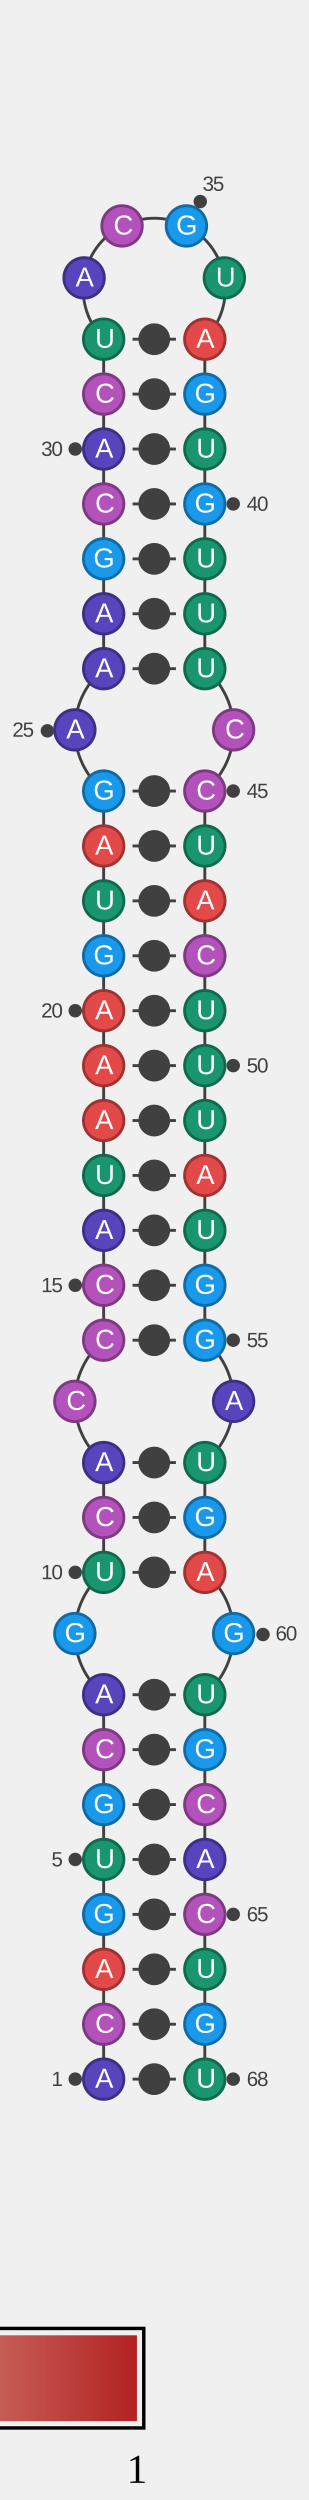
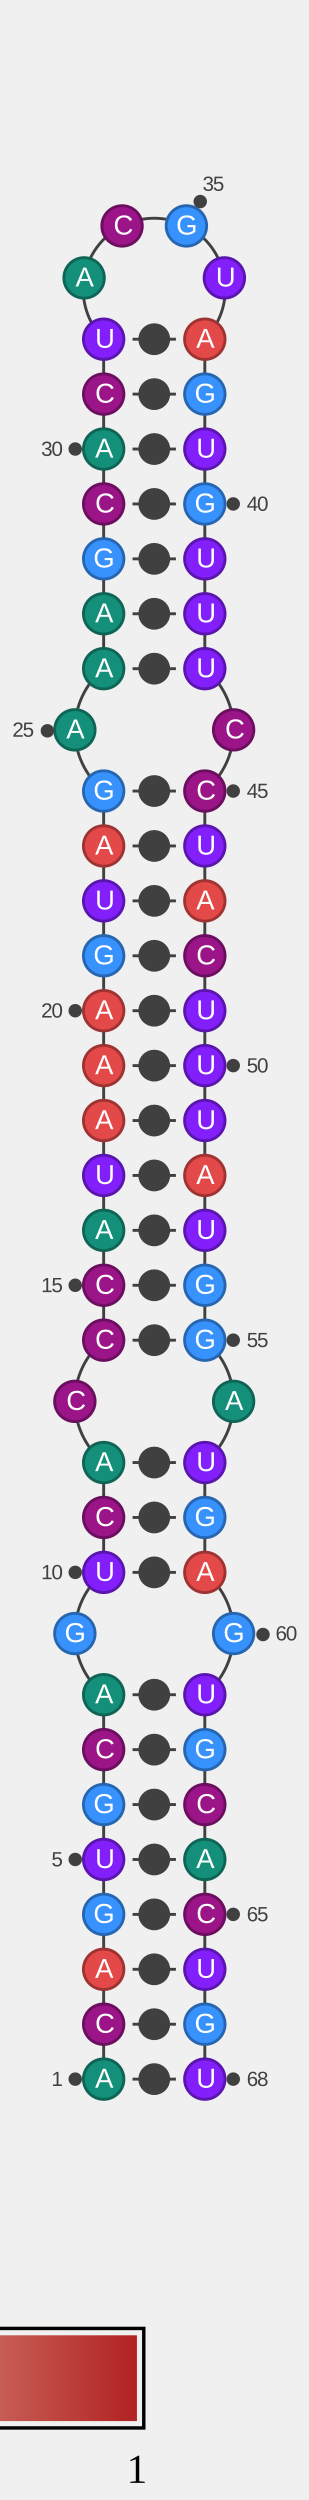
<svg xmlns="http://www.w3.org/2000/svg" width="89.905" height="728.615" viewBox="0 0 89.905 728.615">
  <path d="M 30.211 493.922 A 23.135 23.135 180 0 1 21.817 476.092" stroke="#404040" stroke-width="0.842" fill="none" />
  <path d="M 21.817 476.092 A 23.135 23.135 129.582 0 1 30.211 458.261" stroke="#404040" stroke-width="0.842" fill="none" />
  <path d="M 59.693 458.261 A 23.135 23.135 50.418 0 1 68.087 476.092" stroke="#404040" stroke-width="0.842" fill="none" />
  <path d="M 68.087 476.092 A 23.135 23.135 309.582 0 1 59.693 493.922" stroke="#404040" stroke-width="0.842" fill="none" />
  <g>
-     <circle cx="21.817" cy="476.092" r="5.896" stroke="#106ba5" stroke-width="0.842" fill="#1899ec" />
+     <circle cx="21.817" cy="476.092" r="5.896" stroke="#2666b1" stroke-width="0.842" fill="#3792fd" />
    <text x="18.817" y="478.592" style="fill:#ffffff;font-family:Arial;font-size:8;">G</text>
  </g>
  <g>
-     <circle cx="68.087" cy="476.092" r="5.896" stroke="#106ba5" stroke-width="0.842" fill="#1899ec" />
+     <circle cx="68.087" cy="476.092" r="5.896" stroke="#2666b1" stroke-width="0.842" fill="#3792fd" />
    <text x="65.087" y="478.592" style="fill:#ffffff;font-family:Arial;font-size:8;">G</text>
  </g>
  <g>
    <text x="80.301" y="478.092" style="fill:#404040;font-family:Arial;font-size:6;">6</text>
  </g>
  <g>
    <text x="83.301" y="478.092" style="fill:#404040;font-family:Arial;font-size:6;">0</text>
  </g>
  <g>
    <circle cx="76.651" cy="476.372" r="1.965" stroke-width="0.0" fill="#404040" />
  </g>
  <path d="M 30.211 426.252 A 23.135 23.135 180 0 1 21.817 408.422" stroke="#404040" stroke-width="0.842" fill="none" />
  <path d="M 21.817 408.422 A 23.135 23.135 180.0 0 1 30.211 390.591" stroke="#404040" stroke-width="0.842" fill="none" />
  <path d="M 59.693 390.591 A 23.135 23.135 50.418 0 1 68.087 408.422" stroke="#404040" stroke-width="0.842" fill="none" />
  <path d="M 68.087 408.422 A 23.135 23.135 0.0 0 1 59.693 426.252" stroke="#404040" stroke-width="0.842" fill="none" />
  <g>
-     <circle cx="21.817" cy="408.422" r="5.896" stroke="#7d3982" stroke-width="0.842" fill="#b352ba" />
+     <circle cx="21.817" cy="408.422" r="5.896" stroke="#6c0e5f" stroke-width="0.842" fill="#9b1589" />
    <text x="19.317" y="410.922" style="fill:#ffffff;font-family:Arial;font-size:8;">C</text>
  </g>
  <g>
-     <circle cx="68.087" cy="408.422" r="5.896" stroke="#3d2f83" stroke-width="0.842" fill="#5844bc" />
+     <circle cx="68.087" cy="408.422" r="5.896" stroke="#0e6455" stroke-width="0.842" fill="#14907a" />
    <text x="65.587" y="410.922" style="fill:#ffffff;font-family:Arial;font-size:8;">A</text>
  </g>
  <path d="M 30.211 230.546 A 23.135 23.135 180.0 0 1 21.817 212.716" stroke="#404040" stroke-width="0.842" fill="none" />
  <path d="M 21.817 212.716 A 23.135 23.135 129.582 0 1 30.211 194.885" stroke="#404040" stroke-width="0.842" fill="none" />
  <path d="M 59.693 194.885 A 23.135 23.135 50.418 0 1 68.087 212.716" stroke="#404040" stroke-width="0.842" fill="none" />
  <path d="M 68.087 212.716 A 23.135 23.135 309.582 0 1 59.693 230.546" stroke="#404040" stroke-width="0.842" fill="none" />
  <g>
-     <circle cx="21.817" cy="212.716" r="5.896" stroke="#3d2f83" stroke-width="0.842" fill="#5844bc" />
+     <circle cx="21.817" cy="212.716" r="5.896" stroke="#0e6455" stroke-width="0.842" fill="#14907a" />
    <text x="19.317" y="215.216" style="fill:#ffffff;font-family:Arial;font-size:8;">A</text>
  </g>
  <g>
    <text x="6.603" y="214.716" style="fill:#404040;font-family:Arial;font-size:6;">5</text>
  </g>
  <g>
    <text x="3.603" y="214.716" style="fill:#404040;font-family:Arial;font-size:6;">2</text>
  </g>
  <g>
    <circle cx="13.815" cy="212.996" r="1.965" stroke-width="0.0" fill="#404040" />
  </g>
  <g>
-     <circle cx="68.087" cy="212.716" r="5.896" stroke="#7d3982" stroke-width="0.842" fill="#b352ba" />
+     <circle cx="68.087" cy="212.716" r="5.896" stroke="#6c0e5f" stroke-width="0.842" fill="#9b1589" />
    <text x="65.587" y="215.216" style="fill:#ffffff;font-family:Arial;font-size:8;">C</text>
  </g>
  <path d="M 30.211 98.858 A 20.709 20.709 170.771 0 1 24.511 80.991" stroke="#404040" stroke-width="0.842" fill="none" />
  <path d="M 24.511 80.991 A 20.709 20.709 170.771 0 1 35.575 65.847" stroke="#404040" stroke-width="0.842" fill="none" />
  <path d="M 35.575 65.847 A 20.709 20.709 116.924 0 1 54.33 65.847" stroke="#404040" stroke-width="0.842" fill="none" />
  <path d="M 54.33 65.847 A 20.709 20.709 63.076 0 1 65.394 80.991" stroke="#404040" stroke-width="0.842" fill="none" />
  <path d="M 65.394 80.991 A 20.709 20.709 9.229 0 1 59.693 98.858" stroke="#404040" stroke-width="0.842" fill="none" />
  <g>
-     <circle cx="24.511" cy="80.991" r="5.896" stroke="#3d2f83" stroke-width="0.842" fill="#5844bc" />
+     <circle cx="24.511" cy="80.991" r="5.896" stroke="#0e6455" stroke-width="0.842" fill="#14907a" />
    <text x="22.011" y="83.491" style="fill:#ffffff;font-family:Arial;font-size:8;">A</text>
  </g>
  <g>
-     <circle cx="35.575" cy="65.847" r="5.896" stroke="#7d3982" stroke-width="0.842" fill="#b352ba" />
+     <circle cx="35.575" cy="65.847" r="5.896" stroke="#6c0e5f" stroke-width="0.842" fill="#9b1589" />
    <text x="33.075" y="68.347" style="fill:#ffffff;font-family:Arial;font-size:8;">C</text>
  </g>
  <g>
-     <circle cx="54.33" cy="65.847" r="5.896" stroke="#106ba5" stroke-width="0.842" fill="#1899ec" />
+     <circle cx="54.33" cy="65.847" r="5.896" stroke="#2666b1" stroke-width="0.842" fill="#3792fd" />
    <text x="51.33" y="68.347" style="fill:#ffffff;font-family:Arial;font-size:8;">G</text>
  </g>
  <g>
    <text x="59.039" y="55.62" style="fill:#404040;font-family:Arial;font-size:6;">3</text>
  </g>
  <g>
    <text x="62.039" y="55.62" style="fill:#404040;font-family:Arial;font-size:6;">5</text>
  </g>
  <g>
    <circle cx="58.361" cy="58.743" r="1.965" stroke-width="0.0" fill="#404040" />
  </g>
  <g>
-     <circle cx="65.394" cy="80.991" r="5.896" stroke="#11694d" stroke-width="0.842" fill="#19966e" />
+     <circle cx="65.394" cy="80.991" r="5.896" stroke="#5b15af" stroke-width="0.842" fill="#831ffb" />
    <text x="62.894" y="83.491" style="fill:#ffffff;font-family:Arial;font-size:8;">U</text>
  </g>
  <line x1="30.211" y1="600.057" x2="30.211" y2="595.846" stroke="#404040" stroke-width="0.842" />
  <line x1="30.211" y1="584.053" x2="30.211" y2="579.841" stroke="#404040" stroke-width="0.842" />
  <line x1="30.211" y1="568.048" x2="30.211" y2="563.837" stroke="#404040" stroke-width="0.842" />
  <line x1="30.211" y1="552.044" x2="30.211" y2="547.832" stroke="#404040" stroke-width="0.842" />
  <line x1="30.211" y1="536.039" x2="30.211" y2="531.828" stroke="#404040" stroke-width="0.842" />
  <line x1="30.211" y1="520.035" x2="30.211" y2="515.823" stroke="#404040" stroke-width="0.842" />
  <line x1="30.211" y1="504.03" x2="30.211" y2="499.818" stroke="#404040" stroke-width="0.842" />
  <line x1="59.693" y1="499.818" x2="59.693" y2="504.03" stroke="#404040" stroke-width="0.842" />
  <line x1="59.693" y1="515.823" x2="59.693" y2="520.035" stroke="#404040" stroke-width="0.842" />
  <line x1="59.693" y1="531.828" x2="59.693" y2="536.039" stroke="#404040" stroke-width="0.842" />
  <line x1="59.693" y1="547.832" x2="59.693" y2="552.044" stroke="#404040" stroke-width="0.842" />
  <line x1="59.693" y1="563.837" x2="59.693" y2="568.048" stroke="#404040" stroke-width="0.842" />
  <line x1="59.693" y1="579.841" x2="59.693" y2="584.053" stroke="#404040" stroke-width="0.842" />
  <line x1="59.693" y1="595.846" x2="59.693" y2="600.057" stroke="#404040" stroke-width="0.842" />
  <line x1="38.635" y1="605.954" x2="40.741" y2="605.954" stroke="#404040" stroke-width="0.842" />
  <circle cx="44.952" cy="605.954" r="4.212" stroke="#404040" stroke-width="0.842" fill="#404040" />
  <line x1="49.164" y1="605.954" x2="51.27" y2="605.954" stroke="#404040" stroke-width="0.842" />
  <g>
-     <circle cx="30.211" cy="605.954" r="5.896" stroke="#3d2f83" stroke-width="0.842" fill="#5844bc" />
+     <circle cx="30.211" cy="605.954" r="5.896" stroke="#0e6455" stroke-width="0.842" fill="#14907a" />
    <text x="27.711" y="608.454" style="fill:#ffffff;font-family:Arial;font-size:8;">A</text>
  </g>
  <g>
    <text x="14.997" y="607.954" style="fill:#404040;font-family:Arial;font-size:6;">1</text>
  </g>
  <g>
    <circle cx="21.928" cy="605.954" r="1.965" stroke-width="0.0" fill="#404040" />
  </g>
  <g>
-     <circle cx="59.693" cy="605.954" r="5.896" stroke="#11694d" stroke-width="0.842" fill="#19966e" />
+     <circle cx="59.693" cy="605.954" r="5.896" stroke="#5b15af" stroke-width="0.842" fill="#831ffb" />
    <text x="57.193" y="608.454" style="fill:#ffffff;font-family:Arial;font-size:8;">U</text>
  </g>
  <g>
    <text x="71.907" y="607.954" style="fill:#404040;font-family:Arial;font-size:6;">6</text>
  </g>
  <g>
    <text x="74.907" y="607.954" style="fill:#404040;font-family:Arial;font-size:6;">8</text>
  </g>
  <g>
    <circle cx="67.976" cy="605.954" r="1.965" stroke-width="0.0" fill="#404040" />
  </g>
  <line x1="38.635" y1="589.949" x2="40.741" y2="589.949" stroke="#404040" stroke-width="0.842" />
  <circle cx="44.952" cy="589.949" r="4.212" stroke="#404040" stroke-width="0.842" fill="#404040" />
  <line x1="49.164" y1="589.949" x2="51.27" y2="589.949" stroke="#404040" stroke-width="0.842" />
  <g>
-     <circle cx="30.211" cy="589.949" r="5.896" stroke="#7d3982" stroke-width="0.842" fill="#b352ba" />
+     <circle cx="30.211" cy="589.949" r="5.896" stroke="#6c0e5f" stroke-width="0.842" fill="#9b1589" />
    <text x="27.711" y="592.449" style="fill:#ffffff;font-family:Arial;font-size:8;">C</text>
  </g>
  <g>
-     <circle cx="59.693" cy="589.949" r="5.896" stroke="#106ba5" stroke-width="0.842" fill="#1899ec" />
+     <circle cx="59.693" cy="589.949" r="5.896" stroke="#2666b1" stroke-width="0.842" fill="#3792fd" />
    <text x="56.693" y="592.449" style="fill:#ffffff;font-family:Arial;font-size:8;">G</text>
  </g>
  <line x1="38.635" y1="573.945" x2="40.741" y2="573.945" stroke="#404040" stroke-width="0.842" />
  <circle cx="44.952" cy="573.945" r="4.212" stroke="#404040" stroke-width="0.842" fill="#404040" />
  <line x1="49.164" y1="573.945" x2="51.27" y2="573.945" stroke="#404040" stroke-width="0.842" />
  <g>
    <circle cx="30.211" cy="573.945" r="5.896" stroke="#9e3332" stroke-width="0.842" fill="#e34948" />
    <text x="27.711" y="576.445" style="fill:#ffffff;font-family:Arial;font-size:8;">A</text>
  </g>
  <g>
-     <circle cx="59.693" cy="573.945" r="5.896" stroke="#11694d" stroke-width="0.842" fill="#19966e" />
+     <circle cx="59.693" cy="573.945" r="5.896" stroke="#5b15af" stroke-width="0.842" fill="#831ffb" />
    <text x="57.193" y="576.445" style="fill:#ffffff;font-family:Arial;font-size:8;">U</text>
  </g>
  <line x1="38.635" y1="557.94" x2="40.741" y2="557.94" stroke="#404040" stroke-width="0.842" />
  <circle cx="44.952" cy="557.94" r="4.212" stroke="#404040" stroke-width="0.842" fill="#404040" />
  <line x1="49.164" y1="557.94" x2="51.27" y2="557.94" stroke="#404040" stroke-width="0.842" />
  <g>
-     <circle cx="30.211" cy="557.94" r="5.896" stroke="#106ba5" stroke-width="0.842" fill="#1899ec" />
+     <circle cx="30.211" cy="557.94" r="5.896" stroke="#2666b1" stroke-width="0.842" fill="#3792fd" />
    <text x="27.211" y="560.44" style="fill:#ffffff;font-family:Arial;font-size:8;">G</text>
  </g>
  <g>
-     <circle cx="59.693" cy="557.94" r="5.896" stroke="#7d3982" stroke-width="0.842" fill="#b352ba" />
+     <circle cx="59.693" cy="557.94" r="5.896" stroke="#6c0e5f" stroke-width="0.842" fill="#9b1589" />
    <text x="57.193" y="560.44" style="fill:#ffffff;font-family:Arial;font-size:8;">C</text>
  </g>
  <g>
    <text x="71.907" y="559.94" style="fill:#404040;font-family:Arial;font-size:6;">6</text>
  </g>
  <g>
    <text x="74.907" y="559.94" style="fill:#404040;font-family:Arial;font-size:6;">5</text>
  </g>
  <g>
    <circle cx="67.976" cy="557.94" r="1.965" stroke-width="0.0" fill="#404040" />
  </g>
  <line x1="38.635" y1="541.936" x2="40.741" y2="541.936" stroke="#404040" stroke-width="0.842" />
  <circle cx="44.952" cy="541.936" r="4.212" stroke="#404040" stroke-width="0.842" fill="#404040" />
  <line x1="49.164" y1="541.936" x2="51.27" y2="541.936" stroke="#404040" stroke-width="0.842" />
  <g>
-     <circle cx="30.211" cy="541.936" r="5.896" stroke="#11694d" stroke-width="0.842" fill="#19966e" />
+     <circle cx="30.211" cy="541.936" r="5.896" stroke="#5b15af" stroke-width="0.842" fill="#831ffb" />
    <text x="27.711" y="544.436" style="fill:#ffffff;font-family:Arial;font-size:8;">U</text>
  </g>
  <g>
    <text x="14.997" y="543.936" style="fill:#404040;font-family:Arial;font-size:6;">5</text>
  </g>
  <g>
    <circle cx="21.928" cy="541.936" r="1.965" stroke-width="0.0" fill="#404040" />
  </g>
  <g>
-     <circle cx="59.693" cy="541.936" r="5.896" stroke="#3d2f83" stroke-width="0.842" fill="#5844bc" />
+     <circle cx="59.693" cy="541.936" r="5.896" stroke="#0e6455" stroke-width="0.842" fill="#14907a" />
    <text x="57.193" y="544.436" style="fill:#ffffff;font-family:Arial;font-size:8;">A</text>
  </g>
  <line x1="38.635" y1="525.931" x2="40.741" y2="525.931" stroke="#404040" stroke-width="0.842" />
  <circle cx="44.952" cy="525.931" r="4.212" stroke="#404040" stroke-width="0.842" fill="#404040" />
  <line x1="49.164" y1="525.931" x2="51.27" y2="525.931" stroke="#404040" stroke-width="0.842" />
  <g>
-     <circle cx="30.211" cy="525.931" r="5.896" stroke="#106ba5" stroke-width="0.842" fill="#1899ec" />
+     <circle cx="30.211" cy="525.931" r="5.896" stroke="#2666b1" stroke-width="0.842" fill="#3792fd" />
    <text x="27.211" y="528.431" style="fill:#ffffff;font-family:Arial;font-size:8;">G</text>
  </g>
  <g>
-     <circle cx="59.693" cy="525.931" r="5.896" stroke="#7d3982" stroke-width="0.842" fill="#b352ba" />
+     <circle cx="59.693" cy="525.931" r="5.896" stroke="#6c0e5f" stroke-width="0.842" fill="#9b1589" />
    <text x="57.193" y="528.431" style="fill:#ffffff;font-family:Arial;font-size:8;">C</text>
  </g>
  <line x1="38.635" y1="509.927" x2="40.741" y2="509.927" stroke="#404040" stroke-width="0.842" />
  <circle cx="44.952" cy="509.927" r="4.212" stroke="#404040" stroke-width="0.842" fill="#404040" />
  <line x1="49.164" y1="509.927" x2="51.27" y2="509.927" stroke="#404040" stroke-width="0.842" />
  <g>
-     <circle cx="30.211" cy="509.927" r="5.896" stroke="#7d3982" stroke-width="0.842" fill="#b352ba" />
+     <circle cx="30.211" cy="509.927" r="5.896" stroke="#6c0e5f" stroke-width="0.842" fill="#9b1589" />
    <text x="27.711" y="512.427" style="fill:#ffffff;font-family:Arial;font-size:8;">C</text>
  </g>
  <g>
-     <circle cx="59.693" cy="509.927" r="5.896" stroke="#106ba5" stroke-width="0.842" fill="#1899ec" />
+     <circle cx="59.693" cy="509.927" r="5.896" stroke="#2666b1" stroke-width="0.842" fill="#3792fd" />
    <text x="56.693" y="512.427" style="fill:#ffffff;font-family:Arial;font-size:8;">G</text>
  </g>
  <line x1="38.635" y1="493.922" x2="40.741" y2="493.922" stroke="#404040" stroke-width="0.842" />
  <circle cx="44.952" cy="493.922" r="4.212" stroke="#404040" stroke-width="0.842" fill="#404040" />
  <line x1="49.164" y1="493.922" x2="51.27" y2="493.922" stroke="#404040" stroke-width="0.842" />
  <g>
-     <circle cx="30.211" cy="493.922" r="5.896" stroke="#3d2f83" stroke-width="0.842" fill="#5844bc" />
+     <circle cx="30.211" cy="493.922" r="5.896" stroke="#0e6455" stroke-width="0.842" fill="#14907a" />
    <text x="27.711" y="496.422" style="fill:#ffffff;font-family:Arial;font-size:8;">A</text>
  </g>
  <g>
-     <circle cx="59.693" cy="493.922" r="5.896" stroke="#11694d" stroke-width="0.842" fill="#19966e" />
+     <circle cx="59.693" cy="493.922" r="5.896" stroke="#5b15af" stroke-width="0.842" fill="#831ffb" />
    <text x="57.193" y="496.422" style="fill:#ffffff;font-family:Arial;font-size:8;">U</text>
  </g>
  <line x1="30.211" y1="452.365" x2="30.211" y2="448.153" stroke="#404040" stroke-width="0.842" />
  <line x1="30.211" y1="436.36" x2="30.211" y2="432.149" stroke="#404040" stroke-width="0.842" />
  <line x1="59.693" y1="432.149" x2="59.693" y2="436.36" stroke="#404040" stroke-width="0.842" />
  <line x1="59.693" y1="448.153" x2="59.693" y2="452.365" stroke="#404040" stroke-width="0.842" />
  <line x1="38.635" y1="458.261" x2="40.741" y2="458.261" stroke="#404040" stroke-width="0.842" />
  <circle cx="44.952" cy="458.261" r="4.212" stroke="#404040" stroke-width="0.842" fill="#404040" />
  <line x1="49.164" y1="458.261" x2="51.27" y2="458.261" stroke="#404040" stroke-width="0.842" />
  <g>
-     <circle cx="30.211" cy="458.261" r="5.896" stroke="#11694d" stroke-width="0.842" fill="#19966e" />
+     <circle cx="30.211" cy="458.261" r="5.896" stroke="#5b15af" stroke-width="0.842" fill="#831ffb" />
    <text x="27.711" y="460.761" style="fill:#ffffff;font-family:Arial;font-size:8;">U</text>
  </g>
  <g>
    <text x="14.997" y="460.261" style="fill:#404040;font-family:Arial;font-size:6;">0</text>
  </g>
  <g>
    <text x="11.997" y="460.261" style="fill:#404040;font-family:Arial;font-size:6;">1</text>
  </g>
  <g>
    <circle cx="21.928" cy="458.261" r="1.965" stroke-width="0.0" fill="#404040" />
  </g>
  <g>
    <circle cx="59.693" cy="458.261" r="5.896" stroke="#9e3332" stroke-width="0.842" fill="#e34948" />
    <text x="57.193" y="460.761" style="fill:#ffffff;font-family:Arial;font-size:8;">A</text>
  </g>
  <line x1="38.635" y1="442.257" x2="40.741" y2="442.257" stroke="#404040" stroke-width="0.842" />
  <circle cx="44.952" cy="442.257" r="4.212" stroke="#404040" stroke-width="0.842" fill="#404040" />
  <line x1="49.164" y1="442.257" x2="51.27" y2="442.257" stroke="#404040" stroke-width="0.842" />
  <g>
-     <circle cx="30.211" cy="442.257" r="5.896" stroke="#7d3982" stroke-width="0.842" fill="#b352ba" />
+     <circle cx="30.211" cy="442.257" r="5.896" stroke="#6c0e5f" stroke-width="0.842" fill="#9b1589" />
    <text x="27.711" y="444.757" style="fill:#ffffff;font-family:Arial;font-size:8;">C</text>
  </g>
  <g>
-     <circle cx="59.693" cy="442.257" r="5.896" stroke="#106ba5" stroke-width="0.842" fill="#1899ec" />
+     <circle cx="59.693" cy="442.257" r="5.896" stroke="#2666b1" stroke-width="0.842" fill="#3792fd" />
    <text x="56.693" y="444.757" style="fill:#ffffff;font-family:Arial;font-size:8;">G</text>
  </g>
  <line x1="38.635" y1="426.252" x2="40.741" y2="426.252" stroke="#404040" stroke-width="0.842" />
  <circle cx="44.952" cy="426.252" r="4.212" stroke="#404040" stroke-width="0.842" fill="#404040" />
  <line x1="49.164" y1="426.252" x2="51.27" y2="426.252" stroke="#404040" stroke-width="0.842" />
  <g>
-     <circle cx="30.211" cy="426.252" r="5.896" stroke="#3d2f83" stroke-width="0.842" fill="#5844bc" />
+     <circle cx="30.211" cy="426.252" r="5.896" stroke="#0e6455" stroke-width="0.842" fill="#14907a" />
    <text x="27.711" y="428.752" style="fill:#ffffff;font-family:Arial;font-size:8;">A</text>
  </g>
  <g>
-     <circle cx="59.693" cy="426.252" r="5.896" stroke="#11694d" stroke-width="0.842" fill="#19966e" />
+     <circle cx="59.693" cy="426.252" r="5.896" stroke="#5b15af" stroke-width="0.842" fill="#831ffb" />
    <text x="57.193" y="428.752" style="fill:#ffffff;font-family:Arial;font-size:8;">U</text>
  </g>
  <line x1="30.211" y1="384.695" x2="30.211" y2="380.483" stroke="#404040" stroke-width="0.842" />
  <line x1="30.211" y1="368.69" x2="30.211" y2="364.479" stroke="#404040" stroke-width="0.842" />
  <line x1="30.211" y1="352.686" x2="30.211" y2="348.474" stroke="#404040" stroke-width="0.842" />
  <line x1="30.211" y1="336.681" x2="30.211" y2="332.47" stroke="#404040" stroke-width="0.842" />
  <line x1="30.211" y1="320.677" x2="30.211" y2="316.465" stroke="#404040" stroke-width="0.842" />
  <line x1="30.211" y1="304.672" x2="30.211" y2="300.461" stroke="#404040" stroke-width="0.842" />
  <line x1="30.211" y1="288.668" x2="30.211" y2="284.456" stroke="#404040" stroke-width="0.842" />
  <line x1="30.211" y1="272.663" x2="30.211" y2="268.451" stroke="#404040" stroke-width="0.842" />
  <line x1="30.211" y1="256.659" x2="30.211" y2="252.447" stroke="#404040" stroke-width="0.842" />
  <line x1="30.211" y1="240.654" x2="30.211" y2="236.442" stroke="#404040" stroke-width="0.842" />
  <line x1="59.693" y1="236.442" x2="59.693" y2="240.654" stroke="#404040" stroke-width="0.842" />
  <line x1="59.693" y1="252.447" x2="59.693" y2="256.659" stroke="#404040" stroke-width="0.842" />
  <line x1="59.693" y1="268.451" x2="59.693" y2="272.663" stroke="#404040" stroke-width="0.842" />
  <line x1="59.693" y1="284.456" x2="59.693" y2="288.668" stroke="#404040" stroke-width="0.842" />
  <line x1="59.693" y1="300.461" x2="59.693" y2="304.672" stroke="#404040" stroke-width="0.842" />
  <line x1="59.693" y1="316.465" x2="59.693" y2="320.677" stroke="#404040" stroke-width="0.842" />
  <line x1="59.693" y1="332.47" x2="59.693" y2="336.681" stroke="#404040" stroke-width="0.842" />
  <line x1="59.693" y1="348.474" x2="59.693" y2="352.686" stroke="#404040" stroke-width="0.842" />
  <line x1="59.693" y1="364.479" x2="59.693" y2="368.69" stroke="#404040" stroke-width="0.842" />
  <line x1="59.693" y1="380.483" x2="59.693" y2="384.695" stroke="#404040" stroke-width="0.842" />
  <line x1="38.635" y1="390.591" x2="40.741" y2="390.591" stroke="#404040" stroke-width="0.842" />
  <circle cx="44.952" cy="390.591" r="4.212" stroke="#404040" stroke-width="0.842" fill="#404040" />
  <line x1="49.164" y1="390.591" x2="51.27" y2="390.591" stroke="#404040" stroke-width="0.842" />
  <g>
-     <circle cx="30.211" cy="390.591" r="5.896" stroke="#7d3982" stroke-width="0.842" fill="#b352ba" />
+     <circle cx="30.211" cy="390.591" r="5.896" stroke="#6c0e5f" stroke-width="0.842" fill="#9b1589" />
    <text x="27.711" y="393.091" style="fill:#ffffff;font-family:Arial;font-size:8;">C</text>
  </g>
  <g>
-     <circle cx="59.693" cy="390.591" r="5.896" stroke="#106ba5" stroke-width="0.842" fill="#1899ec" />
+     <circle cx="59.693" cy="390.591" r="5.896" stroke="#2666b1" stroke-width="0.842" fill="#3792fd" />
    <text x="56.693" y="393.091" style="fill:#ffffff;font-family:Arial;font-size:8;">G</text>
  </g>
  <g>
    <text x="71.907" y="392.591" style="fill:#404040;font-family:Arial;font-size:6;">5</text>
  </g>
  <g>
    <text x="74.907" y="392.591" style="fill:#404040;font-family:Arial;font-size:6;">5</text>
  </g>
  <g>
    <circle cx="67.976" cy="390.591" r="1.965" stroke-width="0.0" fill="#404040" />
  </g>
  <line x1="38.635" y1="374.587" x2="40.741" y2="374.587" stroke="#404040" stroke-width="0.842" />
  <circle cx="44.952" cy="374.587" r="4.212" stroke="#404040" stroke-width="0.842" fill="#404040" />
  <line x1="49.164" y1="374.587" x2="51.27" y2="374.587" stroke="#404040" stroke-width="0.842" />
  <g>
-     <circle cx="30.211" cy="374.587" r="5.896" stroke="#7d3982" stroke-width="0.842" fill="#b352ba" />
+     <circle cx="30.211" cy="374.587" r="5.896" stroke="#6c0e5f" stroke-width="0.842" fill="#9b1589" />
    <text x="27.711" y="377.087" style="fill:#ffffff;font-family:Arial;font-size:8;">C</text>
  </g>
  <g>
    <text x="14.997" y="376.587" style="fill:#404040;font-family:Arial;font-size:6;">5</text>
  </g>
  <g>
    <text x="11.997" y="376.587" style="fill:#404040;font-family:Arial;font-size:6;">1</text>
  </g>
  <g>
    <circle cx="21.928" cy="374.587" r="1.965" stroke-width="0.0" fill="#404040" />
  </g>
  <g>
-     <circle cx="59.693" cy="374.587" r="5.896" stroke="#106ba5" stroke-width="0.842" fill="#1899ec" />
+     <circle cx="59.693" cy="374.587" r="5.896" stroke="#2666b1" stroke-width="0.842" fill="#3792fd" />
    <text x="56.693" y="377.087" style="fill:#ffffff;font-family:Arial;font-size:8;">G</text>
  </g>
  <line x1="38.635" y1="358.582" x2="40.741" y2="358.582" stroke="#404040" stroke-width="0.842" />
  <circle cx="44.952" cy="358.582" r="4.212" stroke="#404040" stroke-width="0.842" fill="#404040" />
  <line x1="49.164" y1="358.582" x2="51.27" y2="358.582" stroke="#404040" stroke-width="0.842" />
  <g>
-     <circle cx="30.211" cy="358.582" r="5.896" stroke="#3d2f83" stroke-width="0.842" fill="#5844bc" />
+     <circle cx="30.211" cy="358.582" r="5.896" stroke="#0e6455" stroke-width="0.842" fill="#14907a" />
    <text x="27.711" y="361.082" style="fill:#ffffff;font-family:Arial;font-size:8;">A</text>
  </g>
  <g>
-     <circle cx="59.693" cy="358.582" r="5.896" stroke="#11694d" stroke-width="0.842" fill="#19966e" />
+     <circle cx="59.693" cy="358.582" r="5.896" stroke="#5b15af" stroke-width="0.842" fill="#831ffb" />
    <text x="57.193" y="361.082" style="fill:#ffffff;font-family:Arial;font-size:8;">U</text>
  </g>
  <line x1="38.635" y1="342.578" x2="40.741" y2="342.578" stroke="#404040" stroke-width="0.842" />
  <circle cx="44.952" cy="342.578" r="4.212" stroke="#404040" stroke-width="0.842" fill="#404040" />
  <line x1="49.164" y1="342.578" x2="51.27" y2="342.578" stroke="#404040" stroke-width="0.842" />
  <g>
-     <circle cx="30.211" cy="342.578" r="5.896" stroke="#11694d" stroke-width="0.842" fill="#19966e" />
+     <circle cx="30.211" cy="342.578" r="5.896" stroke="#5b15af" stroke-width="0.842" fill="#831ffb" />
    <text x="27.711" y="345.078" style="fill:#ffffff;font-family:Arial;font-size:8;">U</text>
  </g>
  <g>
    <circle cx="59.693" cy="342.578" r="5.896" stroke="#9e3332" stroke-width="0.842" fill="#e34948" />
    <text x="57.193" y="345.078" style="fill:#ffffff;font-family:Arial;font-size:8;">A</text>
  </g>
  <line x1="38.635" y1="326.573" x2="40.741" y2="326.573" stroke="#404040" stroke-width="0.842" />
  <circle cx="44.952" cy="326.573" r="4.212" stroke="#404040" stroke-width="0.842" fill="#404040" />
  <line x1="49.164" y1="326.573" x2="51.27" y2="326.573" stroke="#404040" stroke-width="0.842" />
  <g>
    <circle cx="30.211" cy="326.573" r="5.896" stroke="#9e3332" stroke-width="0.842" fill="#e34948" />
    <text x="27.711" y="329.073" style="fill:#ffffff;font-family:Arial;font-size:8;">A</text>
  </g>
  <g>
-     <circle cx="59.693" cy="326.573" r="5.896" stroke="#11694d" stroke-width="0.842" fill="#19966e" />
+     <circle cx="59.693" cy="326.573" r="5.896" stroke="#5b15af" stroke-width="0.842" fill="#831ffb" />
    <text x="57.193" y="329.073" style="fill:#ffffff;font-family:Arial;font-size:8;">U</text>
  </g>
  <line x1="38.635" y1="310.569" x2="40.741" y2="310.569" stroke="#404040" stroke-width="0.842" />
  <circle cx="44.952" cy="310.569" r="4.212" stroke="#404040" stroke-width="0.842" fill="#404040" />
  <line x1="49.164" y1="310.569" x2="51.27" y2="310.569" stroke="#404040" stroke-width="0.842" />
  <g>
    <circle cx="30.211" cy="310.569" r="5.896" stroke="#9e3332" stroke-width="0.842" fill="#e34948" />
    <text x="27.711" y="313.069" style="fill:#ffffff;font-family:Arial;font-size:8;">A</text>
  </g>
  <g>
-     <circle cx="59.693" cy="310.569" r="5.896" stroke="#11694d" stroke-width="0.842" fill="#19966e" />
+     <circle cx="59.693" cy="310.569" r="5.896" stroke="#5b15af" stroke-width="0.842" fill="#831ffb" />
    <text x="57.193" y="313.069" style="fill:#ffffff;font-family:Arial;font-size:8;">U</text>
  </g>
  <g>
    <text x="71.907" y="312.569" style="fill:#404040;font-family:Arial;font-size:6;">5</text>
  </g>
  <g>
    <text x="74.907" y="312.569" style="fill:#404040;font-family:Arial;font-size:6;">0</text>
  </g>
  <g>
    <circle cx="67.976" cy="310.569" r="1.965" stroke-width="0.0" fill="#404040" />
  </g>
  <line x1="38.635" y1="294.564" x2="40.741" y2="294.564" stroke="#404040" stroke-width="0.842" />
  <circle cx="44.952" cy="294.564" r="4.212" stroke="#404040" stroke-width="0.842" fill="#404040" />
  <line x1="49.164" y1="294.564" x2="51.27" y2="294.564" stroke="#404040" stroke-width="0.842" />
  <g>
    <circle cx="30.211" cy="294.564" r="5.896" stroke="#9e3332" stroke-width="0.842" fill="#e34948" />
    <text x="27.711" y="297.064" style="fill:#ffffff;font-family:Arial;font-size:8;">A</text>
  </g>
  <g>
    <text x="14.997" y="296.564" style="fill:#404040;font-family:Arial;font-size:6;">0</text>
  </g>
  <g>
    <text x="11.997" y="296.564" style="fill:#404040;font-family:Arial;font-size:6;">2</text>
  </g>
  <g>
    <circle cx="21.928" cy="294.564" r="1.965" stroke-width="0.0" fill="#404040" />
  </g>
  <g>
-     <circle cx="59.693" cy="294.564" r="5.896" stroke="#11694d" stroke-width="0.842" fill="#19966e" />
+     <circle cx="59.693" cy="294.564" r="5.896" stroke="#5b15af" stroke-width="0.842" fill="#831ffb" />
    <text x="57.193" y="297.064" style="fill:#ffffff;font-family:Arial;font-size:8;">U</text>
  </g>
  <line x1="38.635" y1="278.56" x2="40.741" y2="278.56" stroke="#404040" stroke-width="0.842" />
  <circle cx="44.952" cy="278.56" r="4.212" stroke="#404040" stroke-width="0.842" fill="#404040" />
  <line x1="49.164" y1="278.56" x2="51.27" y2="278.56" stroke="#404040" stroke-width="0.842" />
  <g>
-     <circle cx="30.211" cy="278.56" r="5.896" stroke="#106ba5" stroke-width="0.842" fill="#1899ec" />
+     <circle cx="30.211" cy="278.56" r="5.896" stroke="#2666b1" stroke-width="0.842" fill="#3792fd" />
    <text x="27.211" y="281.06" style="fill:#ffffff;font-family:Arial;font-size:8;">G</text>
  </g>
  <g>
-     <circle cx="59.693" cy="278.56" r="5.896" stroke="#7d3982" stroke-width="0.842" fill="#b352ba" />
+     <circle cx="59.693" cy="278.56" r="5.896" stroke="#6c0e5f" stroke-width="0.842" fill="#9b1589" />
    <text x="57.193" y="281.06" style="fill:#ffffff;font-family:Arial;font-size:8;">C</text>
  </g>
  <line x1="38.635" y1="262.555" x2="40.741" y2="262.555" stroke="#404040" stroke-width="0.842" />
  <circle cx="44.952" cy="262.555" r="4.212" stroke="#404040" stroke-width="0.842" fill="#404040" />
  <line x1="49.164" y1="262.555" x2="51.27" y2="262.555" stroke="#404040" stroke-width="0.842" />
  <g>
-     <circle cx="30.211" cy="262.555" r="5.896" stroke="#11694d" stroke-width="0.842" fill="#19966e" />
+     <circle cx="30.211" cy="262.555" r="5.896" stroke="#5b15af" stroke-width="0.842" fill="#831ffb" />
    <text x="27.711" y="265.055" style="fill:#ffffff;font-family:Arial;font-size:8;">U</text>
  </g>
  <g>
    <circle cx="59.693" cy="262.555" r="5.896" stroke="#9e3332" stroke-width="0.842" fill="#e34948" />
    <text x="57.193" y="265.055" style="fill:#ffffff;font-family:Arial;font-size:8;">A</text>
  </g>
  <line x1="38.635" y1="246.551" x2="40.741" y2="246.551" stroke="#404040" stroke-width="0.842" />
  <circle cx="44.952" cy="246.55" r="4.212" stroke="#404040" stroke-width="0.842" fill="#404040" />
  <line x1="49.164" y1="246.551" x2="51.27" y2="246.551" stroke="#404040" stroke-width="0.842" />
  <g>
    <circle cx="30.211" cy="246.551" r="5.896" stroke="#9e3332" stroke-width="0.842" fill="#e34948" />
    <text x="27.711" y="249.051" style="fill:#ffffff;font-family:Arial;font-size:8;">A</text>
  </g>
  <g>
-     <circle cx="59.693" cy="246.551" r="5.896" stroke="#11694d" stroke-width="0.842" fill="#19966e" />
+     <circle cx="59.693" cy="246.551" r="5.896" stroke="#5b15af" stroke-width="0.842" fill="#831ffb" />
    <text x="57.193" y="249.051" style="fill:#ffffff;font-family:Arial;font-size:8;">U</text>
  </g>
  <line x1="38.635" y1="230.546" x2="40.741" y2="230.546" stroke="#404040" stroke-width="0.842" />
  <circle cx="44.952" cy="230.546" r="4.212" stroke="#404040" stroke-width="0.842" fill="#404040" />
  <line x1="49.164" y1="230.546" x2="51.27" y2="230.546" stroke="#404040" stroke-width="0.842" />
  <g>
-     <circle cx="30.211" cy="230.546" r="5.896" stroke="#106ba5" stroke-width="0.842" fill="#1899ec" />
+     <circle cx="30.211" cy="230.546" r="5.896" stroke="#2666b1" stroke-width="0.842" fill="#3792fd" />
    <text x="27.211" y="233.046" style="fill:#ffffff;font-family:Arial;font-size:8;">G</text>
  </g>
  <g>
-     <circle cx="59.693" cy="230.546" r="5.896" stroke="#7d3982" stroke-width="0.842" fill="#b352ba" />
+     <circle cx="59.693" cy="230.546" r="5.896" stroke="#6c0e5f" stroke-width="0.842" fill="#9b1589" />
    <text x="57.193" y="233.046" style="fill:#ffffff;font-family:Arial;font-size:8;">C</text>
  </g>
  <g>
    <text x="71.907" y="232.546" style="fill:#404040;font-family:Arial;font-size:6;">4</text>
  </g>
  <g>
    <text x="74.907" y="232.546" style="fill:#404040;font-family:Arial;font-size:6;">5</text>
  </g>
  <g>
    <circle cx="67.976" cy="230.546" r="1.965" stroke-width="0.0" fill="#404040" />
  </g>
  <line x1="30.211" y1="188.989" x2="30.211" y2="184.777" stroke="#404040" stroke-width="0.842" />
  <line x1="30.211" y1="172.984" x2="30.211" y2="168.772" stroke="#404040" stroke-width="0.842" />
  <line x1="30.211" y1="156.98" x2="30.211" y2="152.768" stroke="#404040" stroke-width="0.842" />
  <line x1="30.211" y1="140.975" x2="30.211" y2="136.763" stroke="#404040" stroke-width="0.842" />
  <line x1="30.211" y1="124.971" x2="30.211" y2="120.759" stroke="#404040" stroke-width="0.842" />
  <line x1="30.211" y1="108.966" x2="30.211" y2="104.754" stroke="#404040" stroke-width="0.842" />
  <line x1="59.693" y1="104.754" x2="59.693" y2="108.966" stroke="#404040" stroke-width="0.842" />
  <line x1="59.693" y1="120.759" x2="59.693" y2="124.971" stroke="#404040" stroke-width="0.842" />
  <line x1="59.693" y1="136.763" x2="59.693" y2="140.975" stroke="#404040" stroke-width="0.842" />
  <line x1="59.693" y1="152.768" x2="59.693" y2="156.98" stroke="#404040" stroke-width="0.842" />
  <line x1="59.693" y1="168.772" x2="59.693" y2="172.984" stroke="#404040" stroke-width="0.842" />
  <line x1="59.693" y1="184.777" x2="59.693" y2="188.989" stroke="#404040" stroke-width="0.842" />
  <line x1="38.635" y1="194.885" x2="40.741" y2="194.885" stroke="#404040" stroke-width="0.842" />
  <circle cx="44.952" cy="194.885" r="4.212" stroke="#404040" stroke-width="0.842" fill="#404040" />
  <line x1="49.164" y1="194.885" x2="51.27" y2="194.885" stroke="#404040" stroke-width="0.842" />
  <g>
-     <circle cx="30.211" cy="194.885" r="5.896" stroke="#3d2f83" stroke-width="0.842" fill="#5844bc" />
+     <circle cx="30.211" cy="194.885" r="5.896" stroke="#0e6455" stroke-width="0.842" fill="#14907a" />
    <text x="27.711" y="197.385" style="fill:#ffffff;font-family:Arial;font-size:8;">A</text>
  </g>
  <g>
-     <circle cx="59.693" cy="194.885" r="5.896" stroke="#11694d" stroke-width="0.842" fill="#19966e" />
+     <circle cx="59.693" cy="194.885" r="5.896" stroke="#5b15af" stroke-width="0.842" fill="#831ffb" />
    <text x="57.193" y="197.385" style="fill:#ffffff;font-family:Arial;font-size:8;">U</text>
  </g>
  <line x1="38.635" y1="178.881" x2="40.741" y2="178.881" stroke="#404040" stroke-width="0.842" />
  <circle cx="44.952" cy="178.881" r="4.212" stroke="#404040" stroke-width="0.842" fill="#404040" />
  <line x1="49.164" y1="178.881" x2="51.27" y2="178.881" stroke="#404040" stroke-width="0.842" />
  <g>
-     <circle cx="30.211" cy="178.881" r="5.896" stroke="#3d2f83" stroke-width="0.842" fill="#5844bc" />
+     <circle cx="30.211" cy="178.881" r="5.896" stroke="#0e6455" stroke-width="0.842" fill="#14907a" />
    <text x="27.711" y="181.381" style="fill:#ffffff;font-family:Arial;font-size:8;">A</text>
  </g>
  <g>
-     <circle cx="59.693" cy="178.881" r="5.896" stroke="#11694d" stroke-width="0.842" fill="#19966e" />
+     <circle cx="59.693" cy="178.881" r="5.896" stroke="#5b15af" stroke-width="0.842" fill="#831ffb" />
    <text x="57.193" y="181.381" style="fill:#ffffff;font-family:Arial;font-size:8;">U</text>
  </g>
  <line x1="38.635" y1="162.876" x2="40.741" y2="162.876" stroke="#404040" stroke-width="0.842" />
  <circle cx="44.952" cy="162.876" r="4.212" stroke="#404040" stroke-width="0.842" fill="#404040" />
  <line x1="49.164" y1="162.876" x2="51.27" y2="162.876" stroke="#404040" stroke-width="0.842" />
  <g>
-     <circle cx="30.211" cy="162.876" r="5.896" stroke="#106ba5" stroke-width="0.842" fill="#1899ec" />
+     <circle cx="30.211" cy="162.876" r="5.896" stroke="#2666b1" stroke-width="0.842" fill="#3792fd" />
    <text x="27.211" y="165.376" style="fill:#ffffff;font-family:Arial;font-size:8;">G</text>
  </g>
  <g>
-     <circle cx="59.693" cy="162.876" r="5.896" stroke="#11694d" stroke-width="0.842" fill="#19966e" />
+     <circle cx="59.693" cy="162.876" r="5.896" stroke="#5b15af" stroke-width="0.842" fill="#831ffb" />
    <text x="57.193" y="165.376" style="fill:#ffffff;font-family:Arial;font-size:8;">U</text>
  </g>
  <line x1="38.635" y1="146.872" x2="40.741" y2="146.872" stroke="#404040" stroke-width="0.842" />
  <circle cx="44.952" cy="146.872" r="4.212" stroke="#404040" stroke-width="0.842" fill="#404040" />
  <line x1="49.164" y1="146.872" x2="51.27" y2="146.872" stroke="#404040" stroke-width="0.842" />
  <g>
-     <circle cx="30.211" cy="146.872" r="5.896" stroke="#7d3982" stroke-width="0.842" fill="#b352ba" />
+     <circle cx="30.211" cy="146.872" r="5.896" stroke="#6c0e5f" stroke-width="0.842" fill="#9b1589" />
    <text x="27.711" y="149.372" style="fill:#ffffff;font-family:Arial;font-size:8;">C</text>
  </g>
  <g>
-     <circle cx="59.693" cy="146.872" r="5.896" stroke="#106ba5" stroke-width="0.842" fill="#1899ec" />
+     <circle cx="59.693" cy="146.872" r="5.896" stroke="#2666b1" stroke-width="0.842" fill="#3792fd" />
    <text x="56.693" y="149.372" style="fill:#ffffff;font-family:Arial;font-size:8;">G</text>
  </g>
  <g>
    <text x="71.907" y="148.872" style="fill:#404040;font-family:Arial;font-size:6;">4</text>
  </g>
  <g>
    <text x="74.907" y="148.872" style="fill:#404040;font-family:Arial;font-size:6;">0</text>
  </g>
  <g>
    <circle cx="67.976" cy="146.872" r="1.965" stroke-width="0.0" fill="#404040" />
  </g>
  <line x1="38.635" y1="130.867" x2="40.741" y2="130.867" stroke="#404040" stroke-width="0.842" />
  <circle cx="44.952" cy="130.867" r="4.212" stroke="#404040" stroke-width="0.842" fill="#404040" />
  <line x1="49.164" y1="130.867" x2="51.27" y2="130.867" stroke="#404040" stroke-width="0.842" />
  <g>
-     <circle cx="30.211" cy="130.867" r="5.896" stroke="#3d2f83" stroke-width="0.842" fill="#5844bc" />
+     <circle cx="30.211" cy="130.867" r="5.896" stroke="#0e6455" stroke-width="0.842" fill="#14907a" />
    <text x="27.711" y="133.367" style="fill:#ffffff;font-family:Arial;font-size:8;">A</text>
  </g>
  <g>
    <text x="14.997" y="132.867" style="fill:#404040;font-family:Arial;font-size:6;">0</text>
  </g>
  <g>
    <text x="11.997" y="132.867" style="fill:#404040;font-family:Arial;font-size:6;">3</text>
  </g>
  <g>
    <circle cx="21.928" cy="130.867" r="1.965" stroke-width="0.0" fill="#404040" />
  </g>
  <g>
-     <circle cx="59.693" cy="130.867" r="5.896" stroke="#11694d" stroke-width="0.842" fill="#19966e" />
+     <circle cx="59.693" cy="130.867" r="5.896" stroke="#5b15af" stroke-width="0.842" fill="#831ffb" />
    <text x="57.193" y="133.367" style="fill:#ffffff;font-family:Arial;font-size:8;">U</text>
  </g>
  <line x1="38.635" y1="114.862" x2="40.741" y2="114.862" stroke="#404040" stroke-width="0.842" />
  <circle cx="44.952" cy="114.863" r="4.212" stroke="#404040" stroke-width="0.842" fill="#404040" />
  <line x1="49.164" y1="114.862" x2="51.27" y2="114.862" stroke="#404040" stroke-width="0.842" />
  <g>
-     <circle cx="30.211" cy="114.862" r="5.896" stroke="#7d3982" stroke-width="0.842" fill="#b352ba" />
+     <circle cx="30.211" cy="114.862" r="5.896" stroke="#6c0e5f" stroke-width="0.842" fill="#9b1589" />
    <text x="27.711" y="117.362" style="fill:#ffffff;font-family:Arial;font-size:8;">C</text>
  </g>
  <g>
-     <circle cx="59.693" cy="114.862" r="5.896" stroke="#106ba5" stroke-width="0.842" fill="#1899ec" />
+     <circle cx="59.693" cy="114.862" r="5.896" stroke="#2666b1" stroke-width="0.842" fill="#3792fd" />
    <text x="56.693" y="117.362" style="fill:#ffffff;font-family:Arial;font-size:8;">G</text>
  </g>
  <line x1="38.635" y1="98.858" x2="40.741" y2="98.858" stroke="#404040" stroke-width="0.842" />
  <circle cx="44.952" cy="98.858" r="4.212" stroke="#404040" stroke-width="0.842" fill="#404040" />
  <line x1="49.164" y1="98.858" x2="51.27" y2="98.858" stroke="#404040" stroke-width="0.842" />
  <g>
-     <circle cx="30.211" cy="98.858" r="5.896" stroke="#11694d" stroke-width="0.842" fill="#19966e" />
+     <circle cx="30.211" cy="98.858" r="5.896" stroke="#5b15af" stroke-width="0.842" fill="#831ffb" />
    <text x="27.711" y="101.358" style="fill:#ffffff;font-family:Arial;font-size:8;">U</text>
  </g>
  <g>
    <circle cx="59.693" cy="98.858" r="5.896" stroke="#9e3332" stroke-width="0.842" fill="#e34948" />
    <text x="57.193" y="101.358" style="fill:#ffffff;font-family:Arial;font-size:8;">A</text>
  </g>
  <defs>
    <linearGradient id="reactivities_scale" x1="0%" x2="100%" y1="0%" y2="0%">
      <stop offset="0%" stop-color="lightyellow" />
      <stop offset="100%" stop-color="firebrick" />
    </linearGradient>
  </defs>
  <rect fill="url(#reactivities_scale)" x="-110.095" y="680.615" width="150" height="25" />
  <rect fill="none" x="-112.095" y="678.615" width="154" height="29" stroke="black" stroke-width="1" />
  <text text-anchor="middle" x="-110.095" y="723.615">0</text>
  <text text-anchor="middle" x="39.905" y="723.615">1</text>
  <text text-anchor="start" x="-112.095" y="673.615">Reactivity</text>
</svg>
